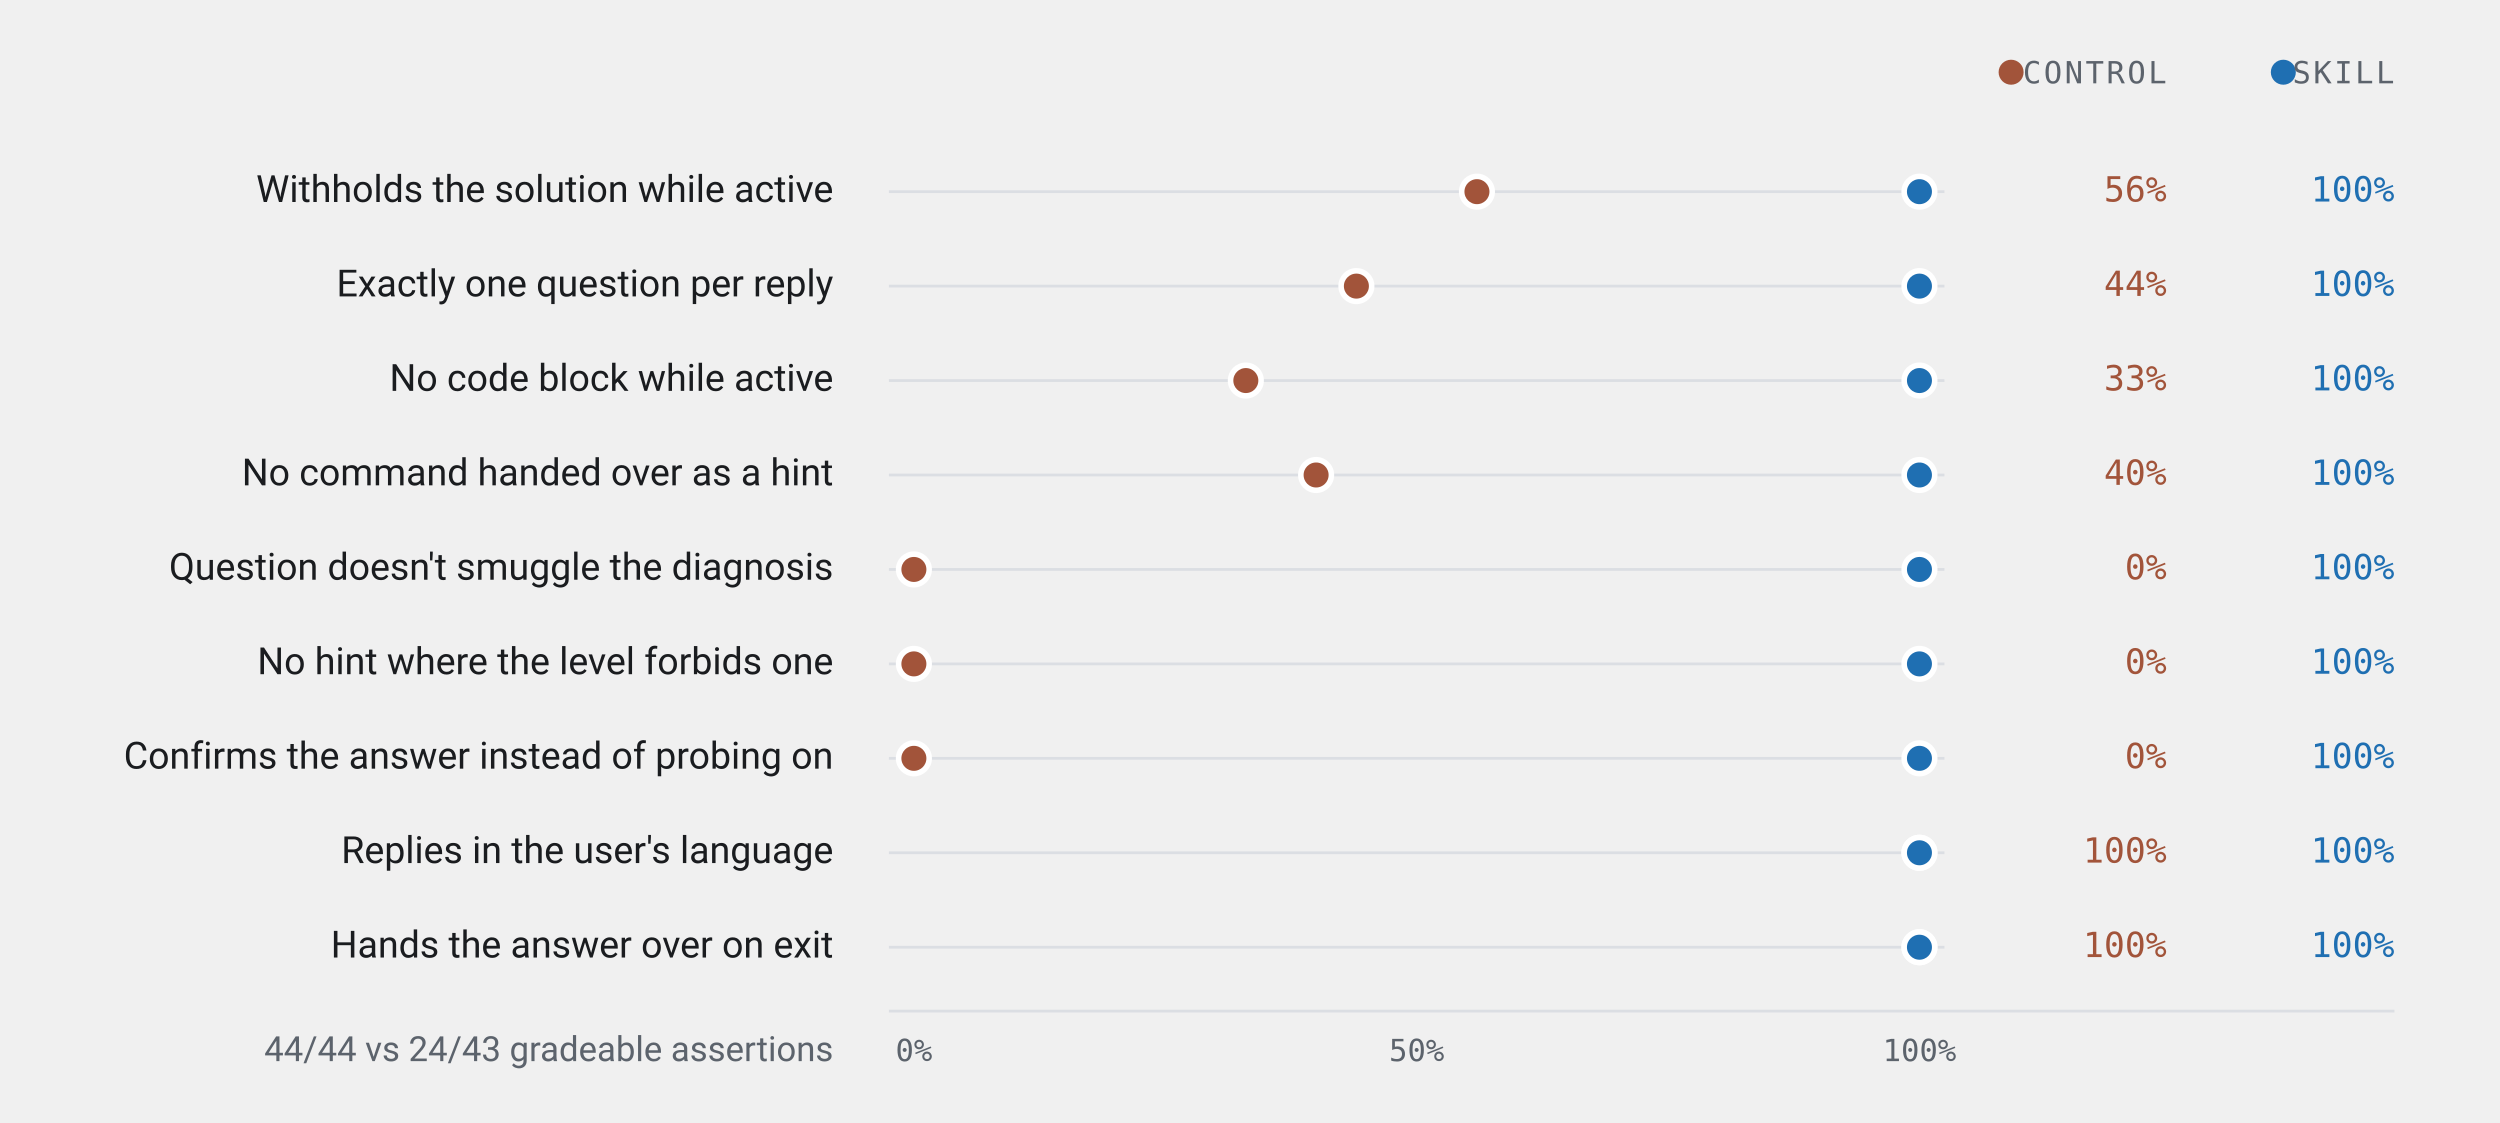
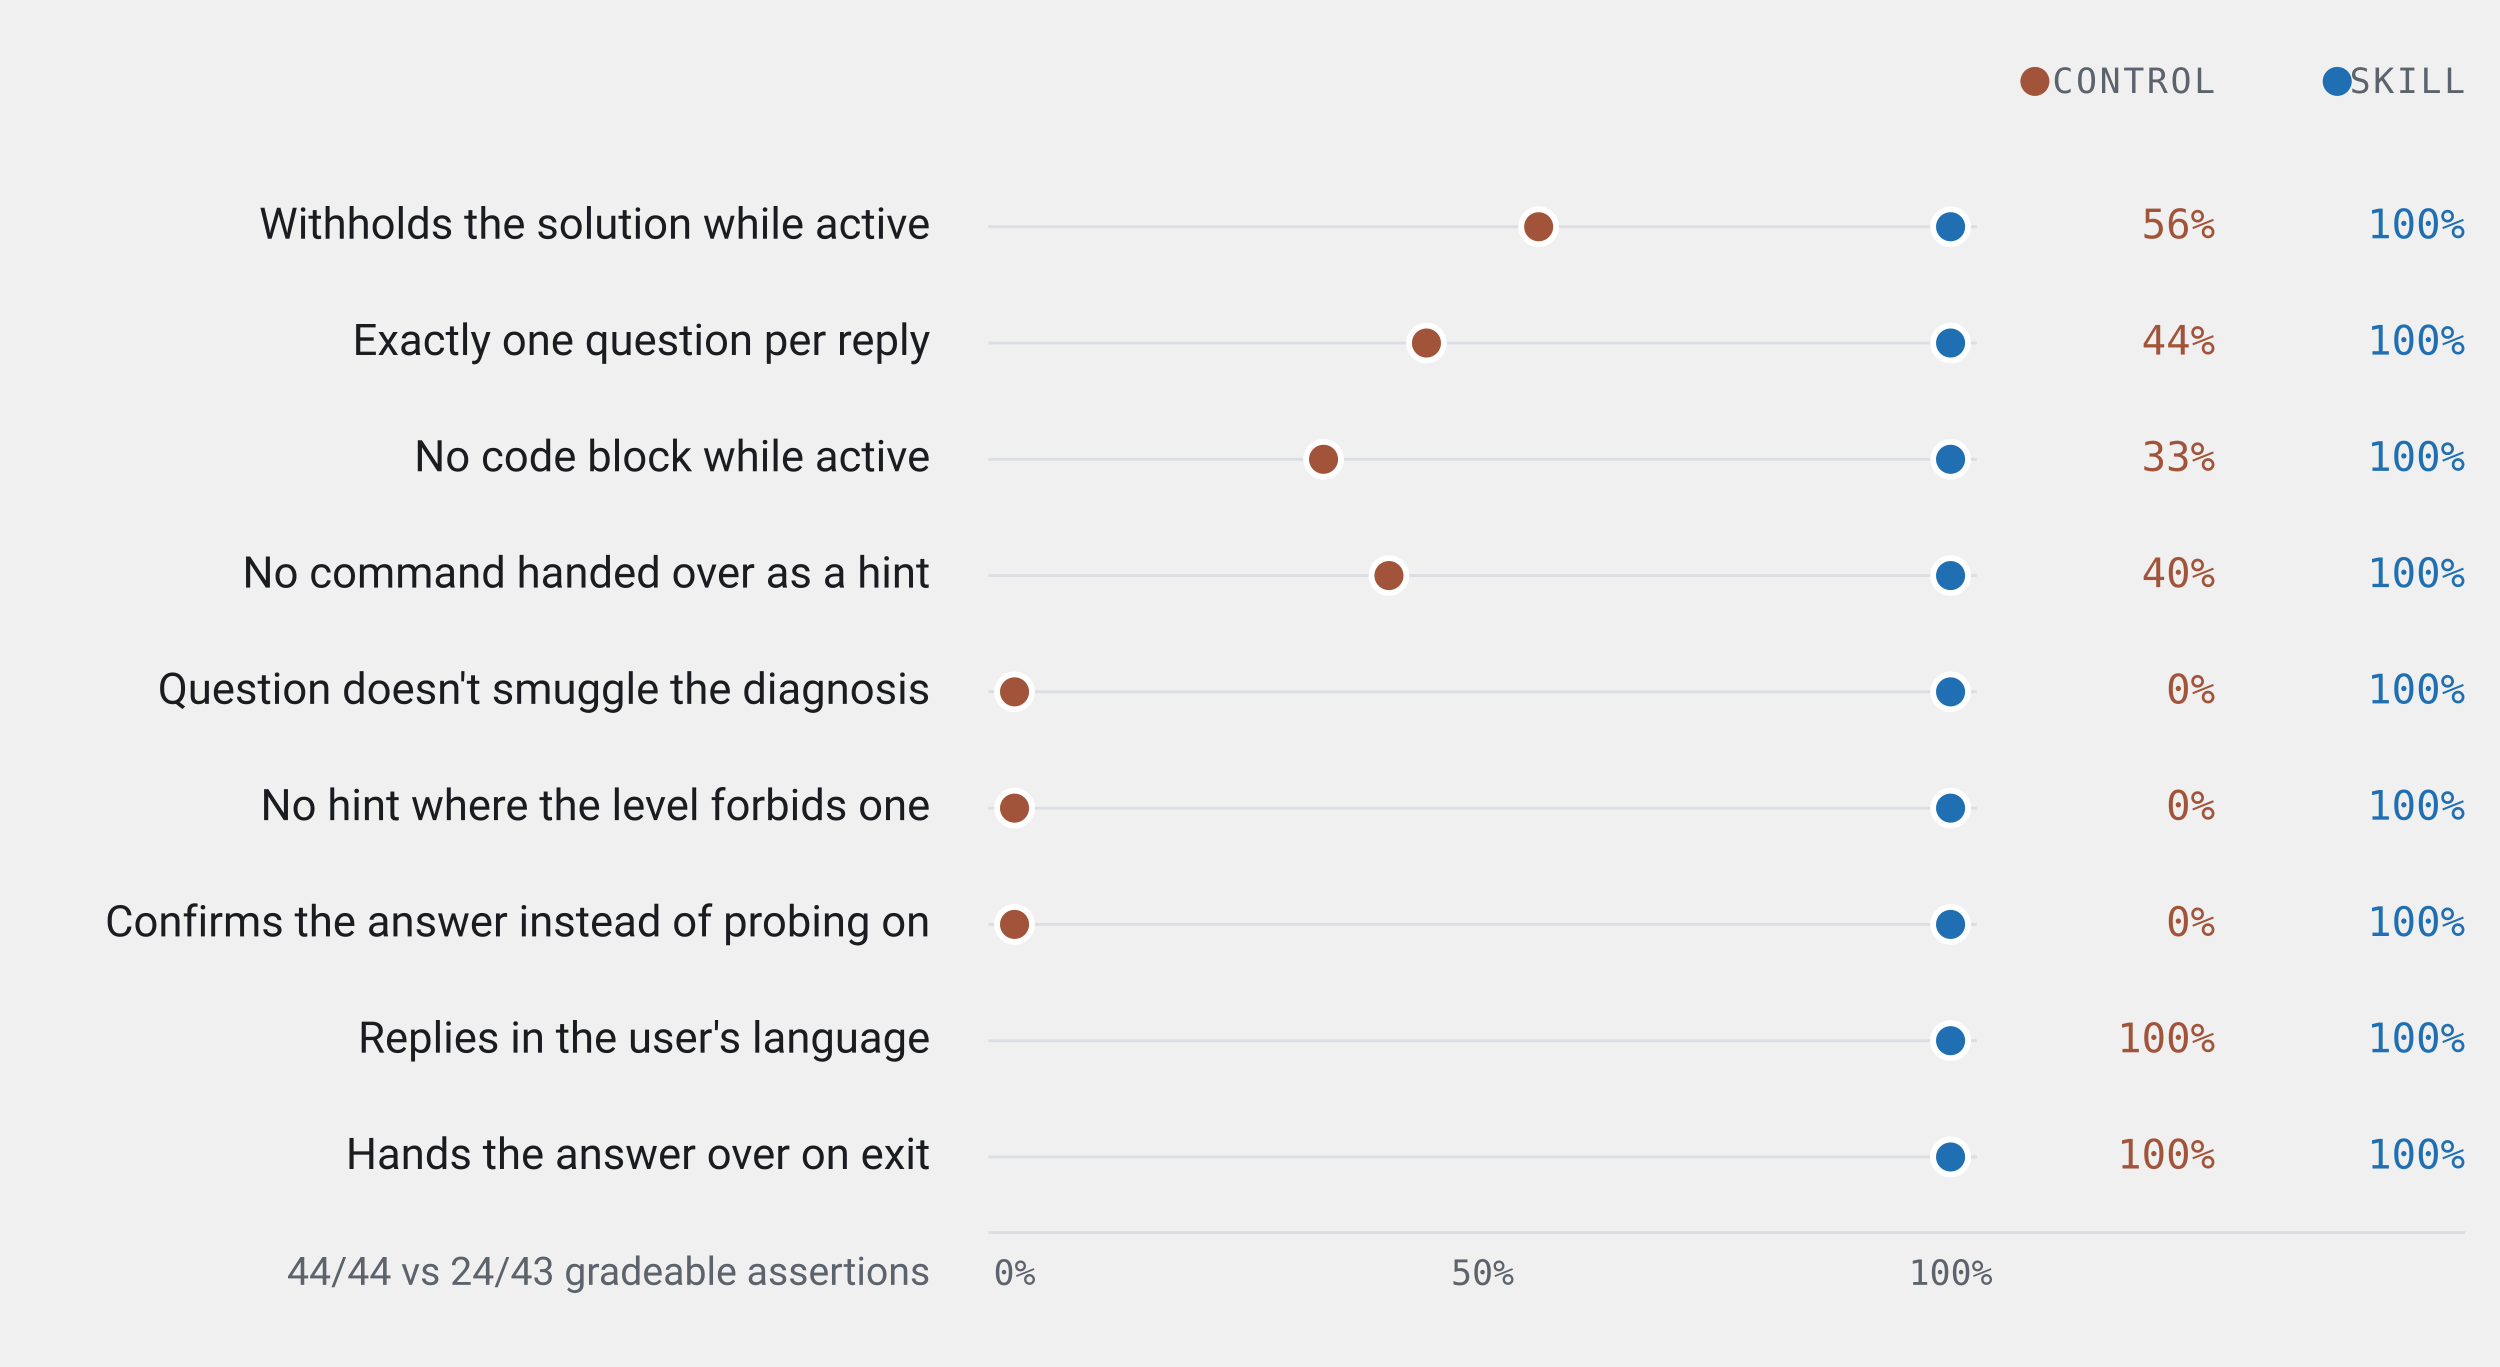
- <svg xmlns="http://www.w3.org/2000/svg" viewBox="0 0 900 404" width="900" height="404" role="img" aria-label="Pass rate per gate, with the skill versus without it. Withholds the solution while active 100% vs 56%; Exactly one question per reply 100% vs 44%; No code block while active 100% vs 33%; No command handed over as a hint 100% vs 40%; Question doesn't smuggle the diagnosis 100% vs 0%; No hint where the level forbids one 100% vs 0%; Confirms the answer instead of probing on 100% vs 0%; Replies in the user's language 100% vs 100%; Hands the answer over on exit 100% vs 100%">
-   <g font-family="ui-monospace,SFMono-Regular,'SF Mono',Menlo,Consolas,monospace" font-size="11" letter-spacing="0.9">
-     <circle cx="724" cy="26" r="4.5" fill="#a2543a" />
-     <text x="780" y="30" fill="#5c636c" text-anchor="end">CONTROL</text>
-     <circle cx="822" cy="26" r="4.5" fill="#1f6fb2" />
-     <text x="862" y="30" fill="#5c636c" text-anchor="end">SKILL</text>
+ <svg xmlns="http://www.w3.org/2000/svg" viewBox="0 0 860 470" width="860" height="470" role="img" aria-label="Pass rate per gate, with the skill versus without it. Withholds the solution while active 100% vs 56%; Exactly one question per reply 100% vs 44%; No code block while active 100% vs 33%; No command handed over as a hint 100% vs 40%; Question doesn't smuggle the diagnosis 100% vs 0%; No hint where the level forbids one 100% vs 0%; Confirms the answer instead of probing on 100% vs 0%; Replies in the user's language 100% vs 100%; Hands the answer over on exit 100% vs 100%">
+   <g font-family="ui-monospace,SFMono-Regular,'SF Mono',Menlo,Consolas,monospace" font-size="12" letter-spacing="0.9">
+     <circle cx="700" cy="28" r="5" fill="#a2543a" />
+     <text x="762" y="32" fill="#5c636c" text-anchor="end">CONTROL</text>
+     <circle cx="804" cy="28" r="5" fill="#1f6fb2" />
+     <text x="848" y="32" fill="#5c636c" text-anchor="end">SKILL</text>
  </g>
-   <text x="300" y="69.0" fill="#1a1c1f" font-family="ui-sans-serif,-apple-system,BlinkMacSystemFont,'Segoe UI',Roboto,Helvetica,Arial,sans-serif" font-size="13.5" text-anchor="end" dominant-baseline="middle">Withholds the solution while active</text>
-   <line x1="320" y1="69.0" x2="700" y2="69.0" stroke="#dbdee3" stroke-width="1" />
-   <line x1="531.7" y1="69.0" x2="691.0" y2="69.0" stroke="url(#grad)" stroke-width="2" />
-   <circle cx="531.7" cy="69.0" r="5.5" fill="#a2543a" stroke="#ffffff" stroke-width="2" />
-   <circle cx="691.0" cy="69.0" r="5.5" fill="#1f6fb2" stroke="#ffffff" stroke-width="2" />
-   <g font-family="ui-monospace,SFMono-Regular,'SF Mono',Menlo,Consolas,monospace" font-size="12.5" dominant-baseline="middle">
-     <text x="780" y="69.0" fill="#a2543a" text-anchor="end">56%</text>
-     <text x="862" y="69.0" fill="#1f6fb2" text-anchor="end">100%</text>
+   <text x="320" y="78.0" fill="#1a1c1f" font-family="ui-sans-serif,-apple-system,BlinkMacSystemFont,'Segoe UI',Roboto,Helvetica,Arial,sans-serif" font-size="15" text-anchor="end" dominant-baseline="middle">Withholds the solution while active</text>
+   <line x1="340" y1="78.0" x2="680" y2="78.0" stroke="#dbdee3" stroke-width="1" />
+   <line x1="529.3" y1="78.0" x2="671.0" y2="78.0" stroke="url(#grad)" stroke-width="2" />
+   <circle cx="529.3" cy="78.0" r="6" fill="#a2543a" stroke="#ffffff" stroke-width="2" />
+   <circle cx="671.0" cy="78.0" r="6" fill="#1f6fb2" stroke="#ffffff" stroke-width="2" />
+   <g font-family="ui-monospace,SFMono-Regular,'SF Mono',Menlo,Consolas,monospace" font-size="14" dominant-baseline="middle">
+     <text x="762" y="78.0" fill="#a2543a" text-anchor="end">56%</text>
+     <text x="848" y="78.0" fill="#1f6fb2" text-anchor="end">100%</text>
  </g>
-   <text x="300" y="103.0" fill="#1a1c1f" font-family="ui-sans-serif,-apple-system,BlinkMacSystemFont,'Segoe UI',Roboto,Helvetica,Arial,sans-serif" font-size="13.5" text-anchor="end" dominant-baseline="middle">Exactly one question per reply</text>
-   <line x1="320" y1="103.0" x2="700" y2="103.0" stroke="#dbdee3" stroke-width="1" />
-   <line x1="488.3" y1="103.0" x2="691.0" y2="103.0" stroke="url(#grad)" stroke-width="2" />
-   <circle cx="488.3" cy="103.0" r="5.5" fill="#a2543a" stroke="#ffffff" stroke-width="2" />
-   <circle cx="691.0" cy="103.0" r="5.5" fill="#1f6fb2" stroke="#ffffff" stroke-width="2" />
-   <g font-family="ui-monospace,SFMono-Regular,'SF Mono',Menlo,Consolas,monospace" font-size="12.5" dominant-baseline="middle">
-     <text x="780" y="103.0" fill="#a2543a" text-anchor="end">44%</text>
-     <text x="862" y="103.0" fill="#1f6fb2" text-anchor="end">100%</text>
+   <text x="320" y="118.0" fill="#1a1c1f" font-family="ui-sans-serif,-apple-system,BlinkMacSystemFont,'Segoe UI',Roboto,Helvetica,Arial,sans-serif" font-size="15" text-anchor="end" dominant-baseline="middle">Exactly one question per reply</text>
+   <line x1="340" y1="118.0" x2="680" y2="118.0" stroke="#dbdee3" stroke-width="1" />
+   <line x1="490.7" y1="118.0" x2="671.0" y2="118.0" stroke="url(#grad)" stroke-width="2" />
+   <circle cx="490.7" cy="118.0" r="6" fill="#a2543a" stroke="#ffffff" stroke-width="2" />
+   <circle cx="671.0" cy="118.0" r="6" fill="#1f6fb2" stroke="#ffffff" stroke-width="2" />
+   <g font-family="ui-monospace,SFMono-Regular,'SF Mono',Menlo,Consolas,monospace" font-size="14" dominant-baseline="middle">
+     <text x="762" y="118.0" fill="#a2543a" text-anchor="end">44%</text>
+     <text x="848" y="118.0" fill="#1f6fb2" text-anchor="end">100%</text>
  </g>
-   <text x="300" y="137.0" fill="#1a1c1f" font-family="ui-sans-serif,-apple-system,BlinkMacSystemFont,'Segoe UI',Roboto,Helvetica,Arial,sans-serif" font-size="13.5" text-anchor="end" dominant-baseline="middle">No code block while active</text>
-   <line x1="320" y1="137.0" x2="700" y2="137.0" stroke="#dbdee3" stroke-width="1" />
-   <line x1="448.5" y1="137.0" x2="691.0" y2="137.0" stroke="url(#grad)" stroke-width="2" />
-   <circle cx="448.5" cy="137.0" r="5.5" fill="#a2543a" stroke="#ffffff" stroke-width="2" />
-   <circle cx="691.0" cy="137.0" r="5.5" fill="#1f6fb2" stroke="#ffffff" stroke-width="2" />
-   <g font-family="ui-monospace,SFMono-Regular,'SF Mono',Menlo,Consolas,monospace" font-size="12.5" dominant-baseline="middle">
-     <text x="780" y="137.0" fill="#a2543a" text-anchor="end">33%</text>
-     <text x="862" y="137.0" fill="#1f6fb2" text-anchor="end">100%</text>
+   <text x="320" y="158.0" fill="#1a1c1f" font-family="ui-sans-serif,-apple-system,BlinkMacSystemFont,'Segoe UI',Roboto,Helvetica,Arial,sans-serif" font-size="15" text-anchor="end" dominant-baseline="middle">No code block while active</text>
+   <line x1="340" y1="158.0" x2="680" y2="158.0" stroke="#dbdee3" stroke-width="1" />
+   <line x1="455.3" y1="158.0" x2="671.0" y2="158.0" stroke="url(#grad)" stroke-width="2" />
+   <circle cx="455.3" cy="158.0" r="6" fill="#a2543a" stroke="#ffffff" stroke-width="2" />
+   <circle cx="671.0" cy="158.0" r="6" fill="#1f6fb2" stroke="#ffffff" stroke-width="2" />
+   <g font-family="ui-monospace,SFMono-Regular,'SF Mono',Menlo,Consolas,monospace" font-size="14" dominant-baseline="middle">
+     <text x="762" y="158.0" fill="#a2543a" text-anchor="end">33%</text>
+     <text x="848" y="158.0" fill="#1f6fb2" text-anchor="end">100%</text>
  </g>
-   <text x="300" y="171.0" fill="#1a1c1f" font-family="ui-sans-serif,-apple-system,BlinkMacSystemFont,'Segoe UI',Roboto,Helvetica,Arial,sans-serif" font-size="13.5" text-anchor="end" dominant-baseline="middle">No command handed over as a hint</text>
-   <line x1="320" y1="171.0" x2="700" y2="171.0" stroke="#dbdee3" stroke-width="1" />
-   <line x1="473.8" y1="171.0" x2="691.0" y2="171.0" stroke="url(#grad)" stroke-width="2" />
-   <circle cx="473.8" cy="171.0" r="5.5" fill="#a2543a" stroke="#ffffff" stroke-width="2" />
-   <circle cx="691.0" cy="171.0" r="5.5" fill="#1f6fb2" stroke="#ffffff" stroke-width="2" />
-   <g font-family="ui-monospace,SFMono-Regular,'SF Mono',Menlo,Consolas,monospace" font-size="12.5" dominant-baseline="middle">
-     <text x="780" y="171.0" fill="#a2543a" text-anchor="end">40%</text>
-     <text x="862" y="171.0" fill="#1f6fb2" text-anchor="end">100%</text>
+   <text x="320" y="198.0" fill="#1a1c1f" font-family="ui-sans-serif,-apple-system,BlinkMacSystemFont,'Segoe UI',Roboto,Helvetica,Arial,sans-serif" font-size="15" text-anchor="end" dominant-baseline="middle">No command handed over as a hint</text>
+   <line x1="340" y1="198.0" x2="680" y2="198.0" stroke="#dbdee3" stroke-width="1" />
+   <line x1="477.8" y1="198.0" x2="671.0" y2="198.0" stroke="url(#grad)" stroke-width="2" />
+   <circle cx="477.8" cy="198.0" r="6" fill="#a2543a" stroke="#ffffff" stroke-width="2" />
+   <circle cx="671.0" cy="198.0" r="6" fill="#1f6fb2" stroke="#ffffff" stroke-width="2" />
+   <g font-family="ui-monospace,SFMono-Regular,'SF Mono',Menlo,Consolas,monospace" font-size="14" dominant-baseline="middle">
+     <text x="762" y="198.0" fill="#a2543a" text-anchor="end">40%</text>
+     <text x="848" y="198.0" fill="#1f6fb2" text-anchor="end">100%</text>
  </g>
-   <text x="300" y="205.0" fill="#1a1c1f" font-family="ui-sans-serif,-apple-system,BlinkMacSystemFont,'Segoe UI',Roboto,Helvetica,Arial,sans-serif" font-size="13.5" text-anchor="end" dominant-baseline="middle">Question doesn't smuggle the diagnosis</text>
-   <line x1="320" y1="205.0" x2="700" y2="205.0" stroke="#dbdee3" stroke-width="1" />
-   <line x1="329.0" y1="205.0" x2="691.0" y2="205.0" stroke="url(#grad)" stroke-width="2" />
-   <circle cx="329.0" cy="205.0" r="5.5" fill="#a2543a" stroke="#ffffff" stroke-width="2" />
-   <circle cx="691.0" cy="205.0" r="5.5" fill="#1f6fb2" stroke="#ffffff" stroke-width="2" />
-   <g font-family="ui-monospace,SFMono-Regular,'SF Mono',Menlo,Consolas,monospace" font-size="12.5" dominant-baseline="middle">
-     <text x="780" y="205.0" fill="#a2543a" text-anchor="end">0%</text>
-     <text x="862" y="205.0" fill="#1f6fb2" text-anchor="end">100%</text>
+   <text x="320" y="238.0" fill="#1a1c1f" font-family="ui-sans-serif,-apple-system,BlinkMacSystemFont,'Segoe UI',Roboto,Helvetica,Arial,sans-serif" font-size="15" text-anchor="end" dominant-baseline="middle">Question doesn't smuggle the diagnosis</text>
+   <line x1="340" y1="238.0" x2="680" y2="238.0" stroke="#dbdee3" stroke-width="1" />
+   <line x1="349.0" y1="238.0" x2="671.0" y2="238.0" stroke="url(#grad)" stroke-width="2" />
+   <circle cx="349.0" cy="238.0" r="6" fill="#a2543a" stroke="#ffffff" stroke-width="2" />
+   <circle cx="671.0" cy="238.0" r="6" fill="#1f6fb2" stroke="#ffffff" stroke-width="2" />
+   <g font-family="ui-monospace,SFMono-Regular,'SF Mono',Menlo,Consolas,monospace" font-size="14" dominant-baseline="middle">
+     <text x="762" y="238.0" fill="#a2543a" text-anchor="end">0%</text>
+     <text x="848" y="238.0" fill="#1f6fb2" text-anchor="end">100%</text>
  </g>
-   <text x="300" y="239.0" fill="#1a1c1f" font-family="ui-sans-serif,-apple-system,BlinkMacSystemFont,'Segoe UI',Roboto,Helvetica,Arial,sans-serif" font-size="13.5" text-anchor="end" dominant-baseline="middle">No hint where the level forbids one</text>
-   <line x1="320" y1="239.0" x2="700" y2="239.0" stroke="#dbdee3" stroke-width="1" />
-   <line x1="329.0" y1="239.0" x2="691.0" y2="239.0" stroke="url(#grad)" stroke-width="2" />
-   <circle cx="329.0" cy="239.0" r="5.5" fill="#a2543a" stroke="#ffffff" stroke-width="2" />
-   <circle cx="691.0" cy="239.0" r="5.5" fill="#1f6fb2" stroke="#ffffff" stroke-width="2" />
-   <g font-family="ui-monospace,SFMono-Regular,'SF Mono',Menlo,Consolas,monospace" font-size="12.5" dominant-baseline="middle">
-     <text x="780" y="239.0" fill="#a2543a" text-anchor="end">0%</text>
-     <text x="862" y="239.0" fill="#1f6fb2" text-anchor="end">100%</text>
+   <text x="320" y="278.0" fill="#1a1c1f" font-family="ui-sans-serif,-apple-system,BlinkMacSystemFont,'Segoe UI',Roboto,Helvetica,Arial,sans-serif" font-size="15" text-anchor="end" dominant-baseline="middle">No hint where the level forbids one</text>
+   <line x1="340" y1="278.0" x2="680" y2="278.0" stroke="#dbdee3" stroke-width="1" />
+   <line x1="349.0" y1="278.0" x2="671.0" y2="278.0" stroke="url(#grad)" stroke-width="2" />
+   <circle cx="349.0" cy="278.0" r="6" fill="#a2543a" stroke="#ffffff" stroke-width="2" />
+   <circle cx="671.0" cy="278.0" r="6" fill="#1f6fb2" stroke="#ffffff" stroke-width="2" />
+   <g font-family="ui-monospace,SFMono-Regular,'SF Mono',Menlo,Consolas,monospace" font-size="14" dominant-baseline="middle">
+     <text x="762" y="278.0" fill="#a2543a" text-anchor="end">0%</text>
+     <text x="848" y="278.0" fill="#1f6fb2" text-anchor="end">100%</text>
  </g>
-   <text x="300" y="273.0" fill="#1a1c1f" font-family="ui-sans-serif,-apple-system,BlinkMacSystemFont,'Segoe UI',Roboto,Helvetica,Arial,sans-serif" font-size="13.5" text-anchor="end" dominant-baseline="middle">Confirms the answer instead of probing on</text>
-   <line x1="320" y1="273.0" x2="700" y2="273.0" stroke="#dbdee3" stroke-width="1" />
-   <line x1="329.0" y1="273.0" x2="691.0" y2="273.0" stroke="url(#grad)" stroke-width="2" />
-   <circle cx="329.0" cy="273.0" r="5.5" fill="#a2543a" stroke="#ffffff" stroke-width="2" />
-   <circle cx="691.0" cy="273.0" r="5.5" fill="#1f6fb2" stroke="#ffffff" stroke-width="2" />
-   <g font-family="ui-monospace,SFMono-Regular,'SF Mono',Menlo,Consolas,monospace" font-size="12.5" dominant-baseline="middle">
-     <text x="780" y="273.0" fill="#a2543a" text-anchor="end">0%</text>
-     <text x="862" y="273.0" fill="#1f6fb2" text-anchor="end">100%</text>
+   <text x="320" y="318.0" fill="#1a1c1f" font-family="ui-sans-serif,-apple-system,BlinkMacSystemFont,'Segoe UI',Roboto,Helvetica,Arial,sans-serif" font-size="15" text-anchor="end" dominant-baseline="middle">Confirms the answer instead of probing on</text>
+   <line x1="340" y1="318.0" x2="680" y2="318.0" stroke="#dbdee3" stroke-width="1" />
+   <line x1="349.0" y1="318.0" x2="671.0" y2="318.0" stroke="url(#grad)" stroke-width="2" />
+   <circle cx="349.0" cy="318.0" r="6" fill="#a2543a" stroke="#ffffff" stroke-width="2" />
+   <circle cx="671.0" cy="318.0" r="6" fill="#1f6fb2" stroke="#ffffff" stroke-width="2" />
+   <g font-family="ui-monospace,SFMono-Regular,'SF Mono',Menlo,Consolas,monospace" font-size="14" dominant-baseline="middle">
+     <text x="762" y="318.0" fill="#a2543a" text-anchor="end">0%</text>
+     <text x="848" y="318.0" fill="#1f6fb2" text-anchor="end">100%</text>
  </g>
-   <text x="300" y="307.0" fill="#1a1c1f" font-family="ui-sans-serif,-apple-system,BlinkMacSystemFont,'Segoe UI',Roboto,Helvetica,Arial,sans-serif" font-size="13.5" text-anchor="end" dominant-baseline="middle">Replies in the user's language</text>
-   <line x1="320" y1="307.0" x2="700" y2="307.0" stroke="#dbdee3" stroke-width="1" />
-   <circle cx="691.0" cy="307.0" r="5.5" fill="#a2543a" stroke="#ffffff" stroke-width="2" />
-   <circle cx="691.0" cy="307.0" r="5.5" fill="#1f6fb2" stroke="#ffffff" stroke-width="2" />
-   <g font-family="ui-monospace,SFMono-Regular,'SF Mono',Menlo,Consolas,monospace" font-size="12.5" dominant-baseline="middle">
-     <text x="780" y="307.0" fill="#a2543a" text-anchor="end">100%</text>
-     <text x="862" y="307.0" fill="#1f6fb2" text-anchor="end">100%</text>
+   <text x="320" y="358.0" fill="#1a1c1f" font-family="ui-sans-serif,-apple-system,BlinkMacSystemFont,'Segoe UI',Roboto,Helvetica,Arial,sans-serif" font-size="15" text-anchor="end" dominant-baseline="middle">Replies in the user's language</text>
+   <line x1="340" y1="358.0" x2="680" y2="358.0" stroke="#dbdee3" stroke-width="1" />
+   <circle cx="671.0" cy="358.0" r="6" fill="#a2543a" stroke="#ffffff" stroke-width="2" />
+   <circle cx="671.0" cy="358.0" r="6" fill="#1f6fb2" stroke="#ffffff" stroke-width="2" />
+   <g font-family="ui-monospace,SFMono-Regular,'SF Mono',Menlo,Consolas,monospace" font-size="14" dominant-baseline="middle">
+     <text x="762" y="358.0" fill="#a2543a" text-anchor="end">100%</text>
+     <text x="848" y="358.0" fill="#1f6fb2" text-anchor="end">100%</text>
  </g>
-   <text x="300" y="341.0" fill="#1a1c1f" font-family="ui-sans-serif,-apple-system,BlinkMacSystemFont,'Segoe UI',Roboto,Helvetica,Arial,sans-serif" font-size="13.5" text-anchor="end" dominant-baseline="middle">Hands the answer over on exit</text>
-   <line x1="320" y1="341.0" x2="700" y2="341.0" stroke="#dbdee3" stroke-width="1" />
-   <circle cx="691.0" cy="341.0" r="5.5" fill="#a2543a" stroke="#ffffff" stroke-width="2" />
-   <circle cx="691.0" cy="341.0" r="5.5" fill="#1f6fb2" stroke="#ffffff" stroke-width="2" />
-   <g font-family="ui-monospace,SFMono-Regular,'SF Mono',Menlo,Consolas,monospace" font-size="12.5" dominant-baseline="middle">
-     <text x="780" y="341.0" fill="#a2543a" text-anchor="end">100%</text>
-     <text x="862" y="341.0" fill="#1f6fb2" text-anchor="end">100%</text>
+   <text x="320" y="398.0" fill="#1a1c1f" font-family="ui-sans-serif,-apple-system,BlinkMacSystemFont,'Segoe UI',Roboto,Helvetica,Arial,sans-serif" font-size="15" text-anchor="end" dominant-baseline="middle">Hands the answer over on exit</text>
+   <line x1="340" y1="398.0" x2="680" y2="398.0" stroke="#dbdee3" stroke-width="1" />
+   <circle cx="671.0" cy="398.0" r="6" fill="#a2543a" stroke="#ffffff" stroke-width="2" />
+   <circle cx="671.0" cy="398.0" r="6" fill="#1f6fb2" stroke="#ffffff" stroke-width="2" />
+   <g font-family="ui-monospace,SFMono-Regular,'SF Mono',Menlo,Consolas,monospace" font-size="14" dominant-baseline="middle">
+     <text x="762" y="398.0" fill="#a2543a" text-anchor="end">100%</text>
+     <text x="848" y="398.0" fill="#1f6fb2" text-anchor="end">100%</text>
  </g>
-   <line x1="320" y1="364.0" x2="862" y2="364.0" stroke="#dbdee3" stroke-width="1" />
-   <g font-family="ui-monospace,SFMono-Regular,'SF Mono',Menlo,Consolas,monospace" font-size="11" fill="#5c636c" text-anchor="middle">
-     <text x="329.0" y="382.0">0%</text>
-     <text x="510.0" y="382.0">50%</text>
-     <text x="691.0" y="382.0">100%</text>
+   <line x1="340" y1="424.0" x2="848" y2="424.0" stroke="#dbdee3" stroke-width="1" />
+   <g font-family="ui-monospace,SFMono-Regular,'SF Mono',Menlo,Consolas,monospace" font-size="12" fill="#5c636c" text-anchor="middle">
+     <text x="349.0" y="442.0">0%</text>
+     <text x="510.0" y="442.0">50%</text>
+     <text x="671.0" y="442.0">100%</text>
  </g>
-   <text x="300" y="382.0" fill="#5c636c" font-family="ui-sans-serif,-apple-system,BlinkMacSystemFont,'Segoe UI',Roboto,Helvetica,Arial,sans-serif" font-size="12.5" text-anchor="end">44/44 vs 24/43 gradeable assertions</text>
+   <text x="320" y="442.0" fill="#5c636c" font-family="ui-sans-serif,-apple-system,BlinkMacSystemFont,'Segoe UI',Roboto,Helvetica,Arial,sans-serif" font-size="13.5" text-anchor="end">44/44 vs 24/43 gradeable assertions</text>
  <defs>
    <linearGradient id="grad" x1="0" x2="1">
      <stop offset="0" stop-color="#a2543a" />
      <stop offset="1" stop-color="#1f6fb2" />
    </linearGradient>
  </defs>
</svg>
